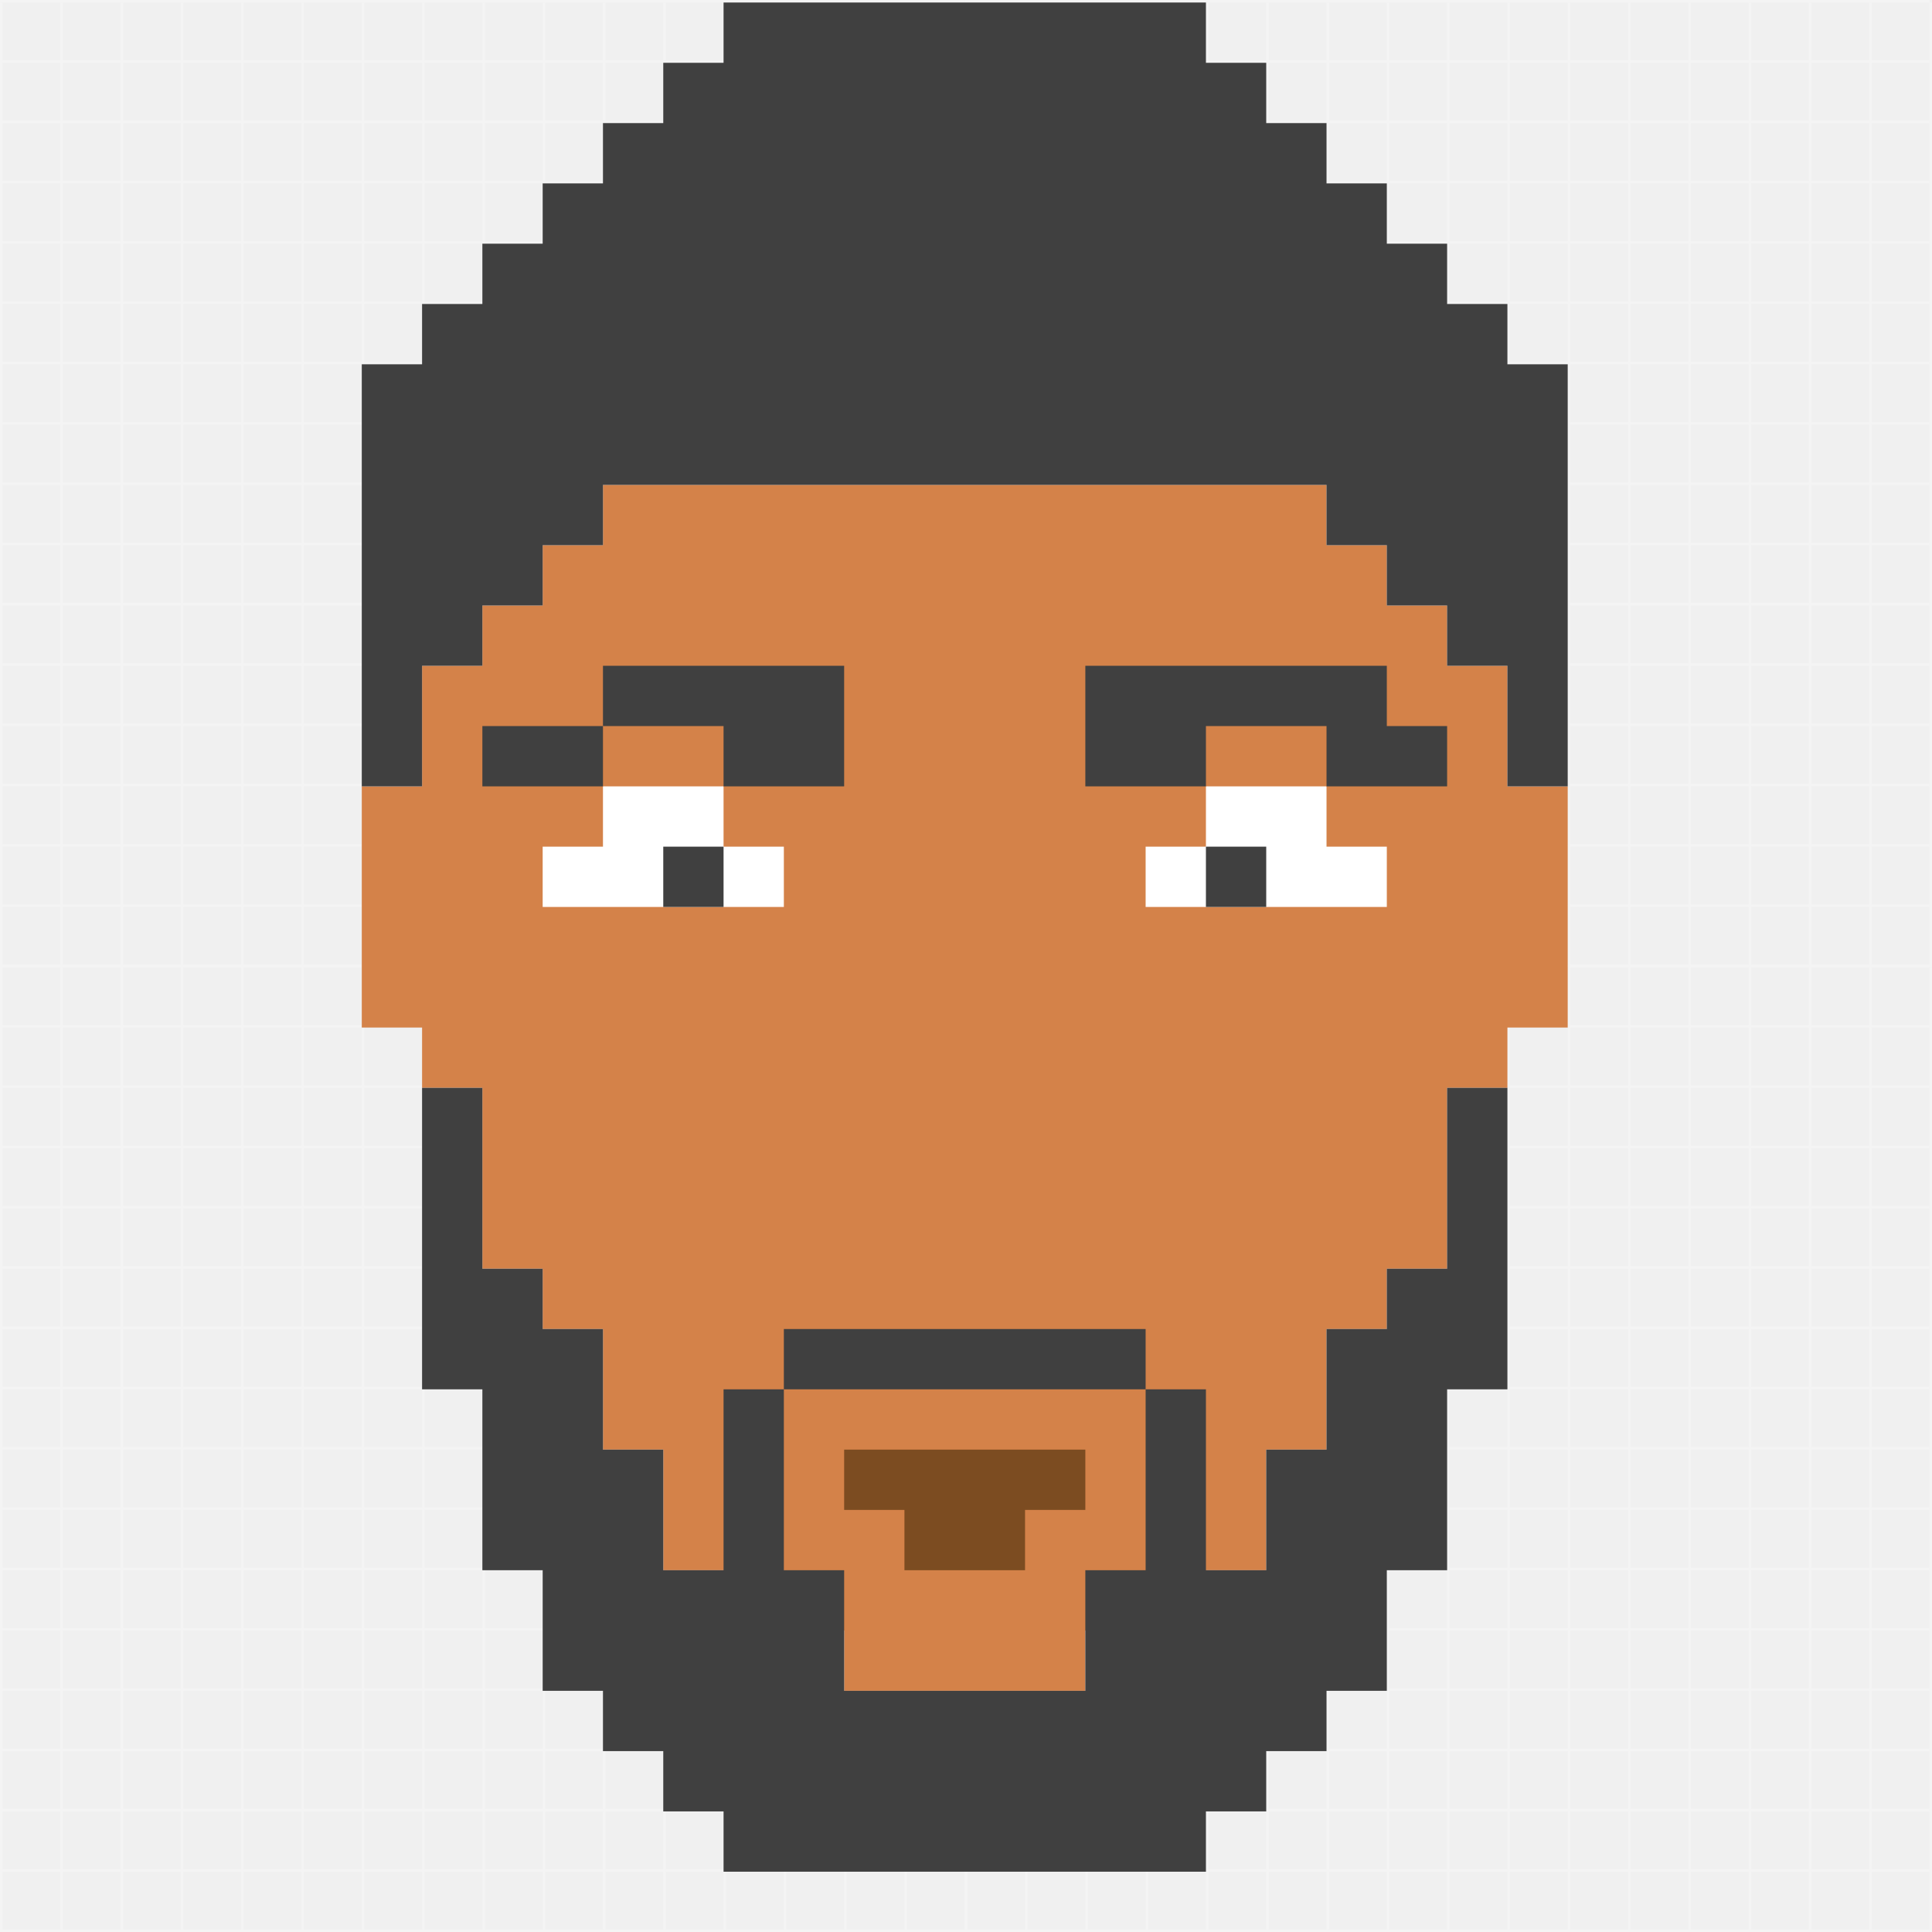
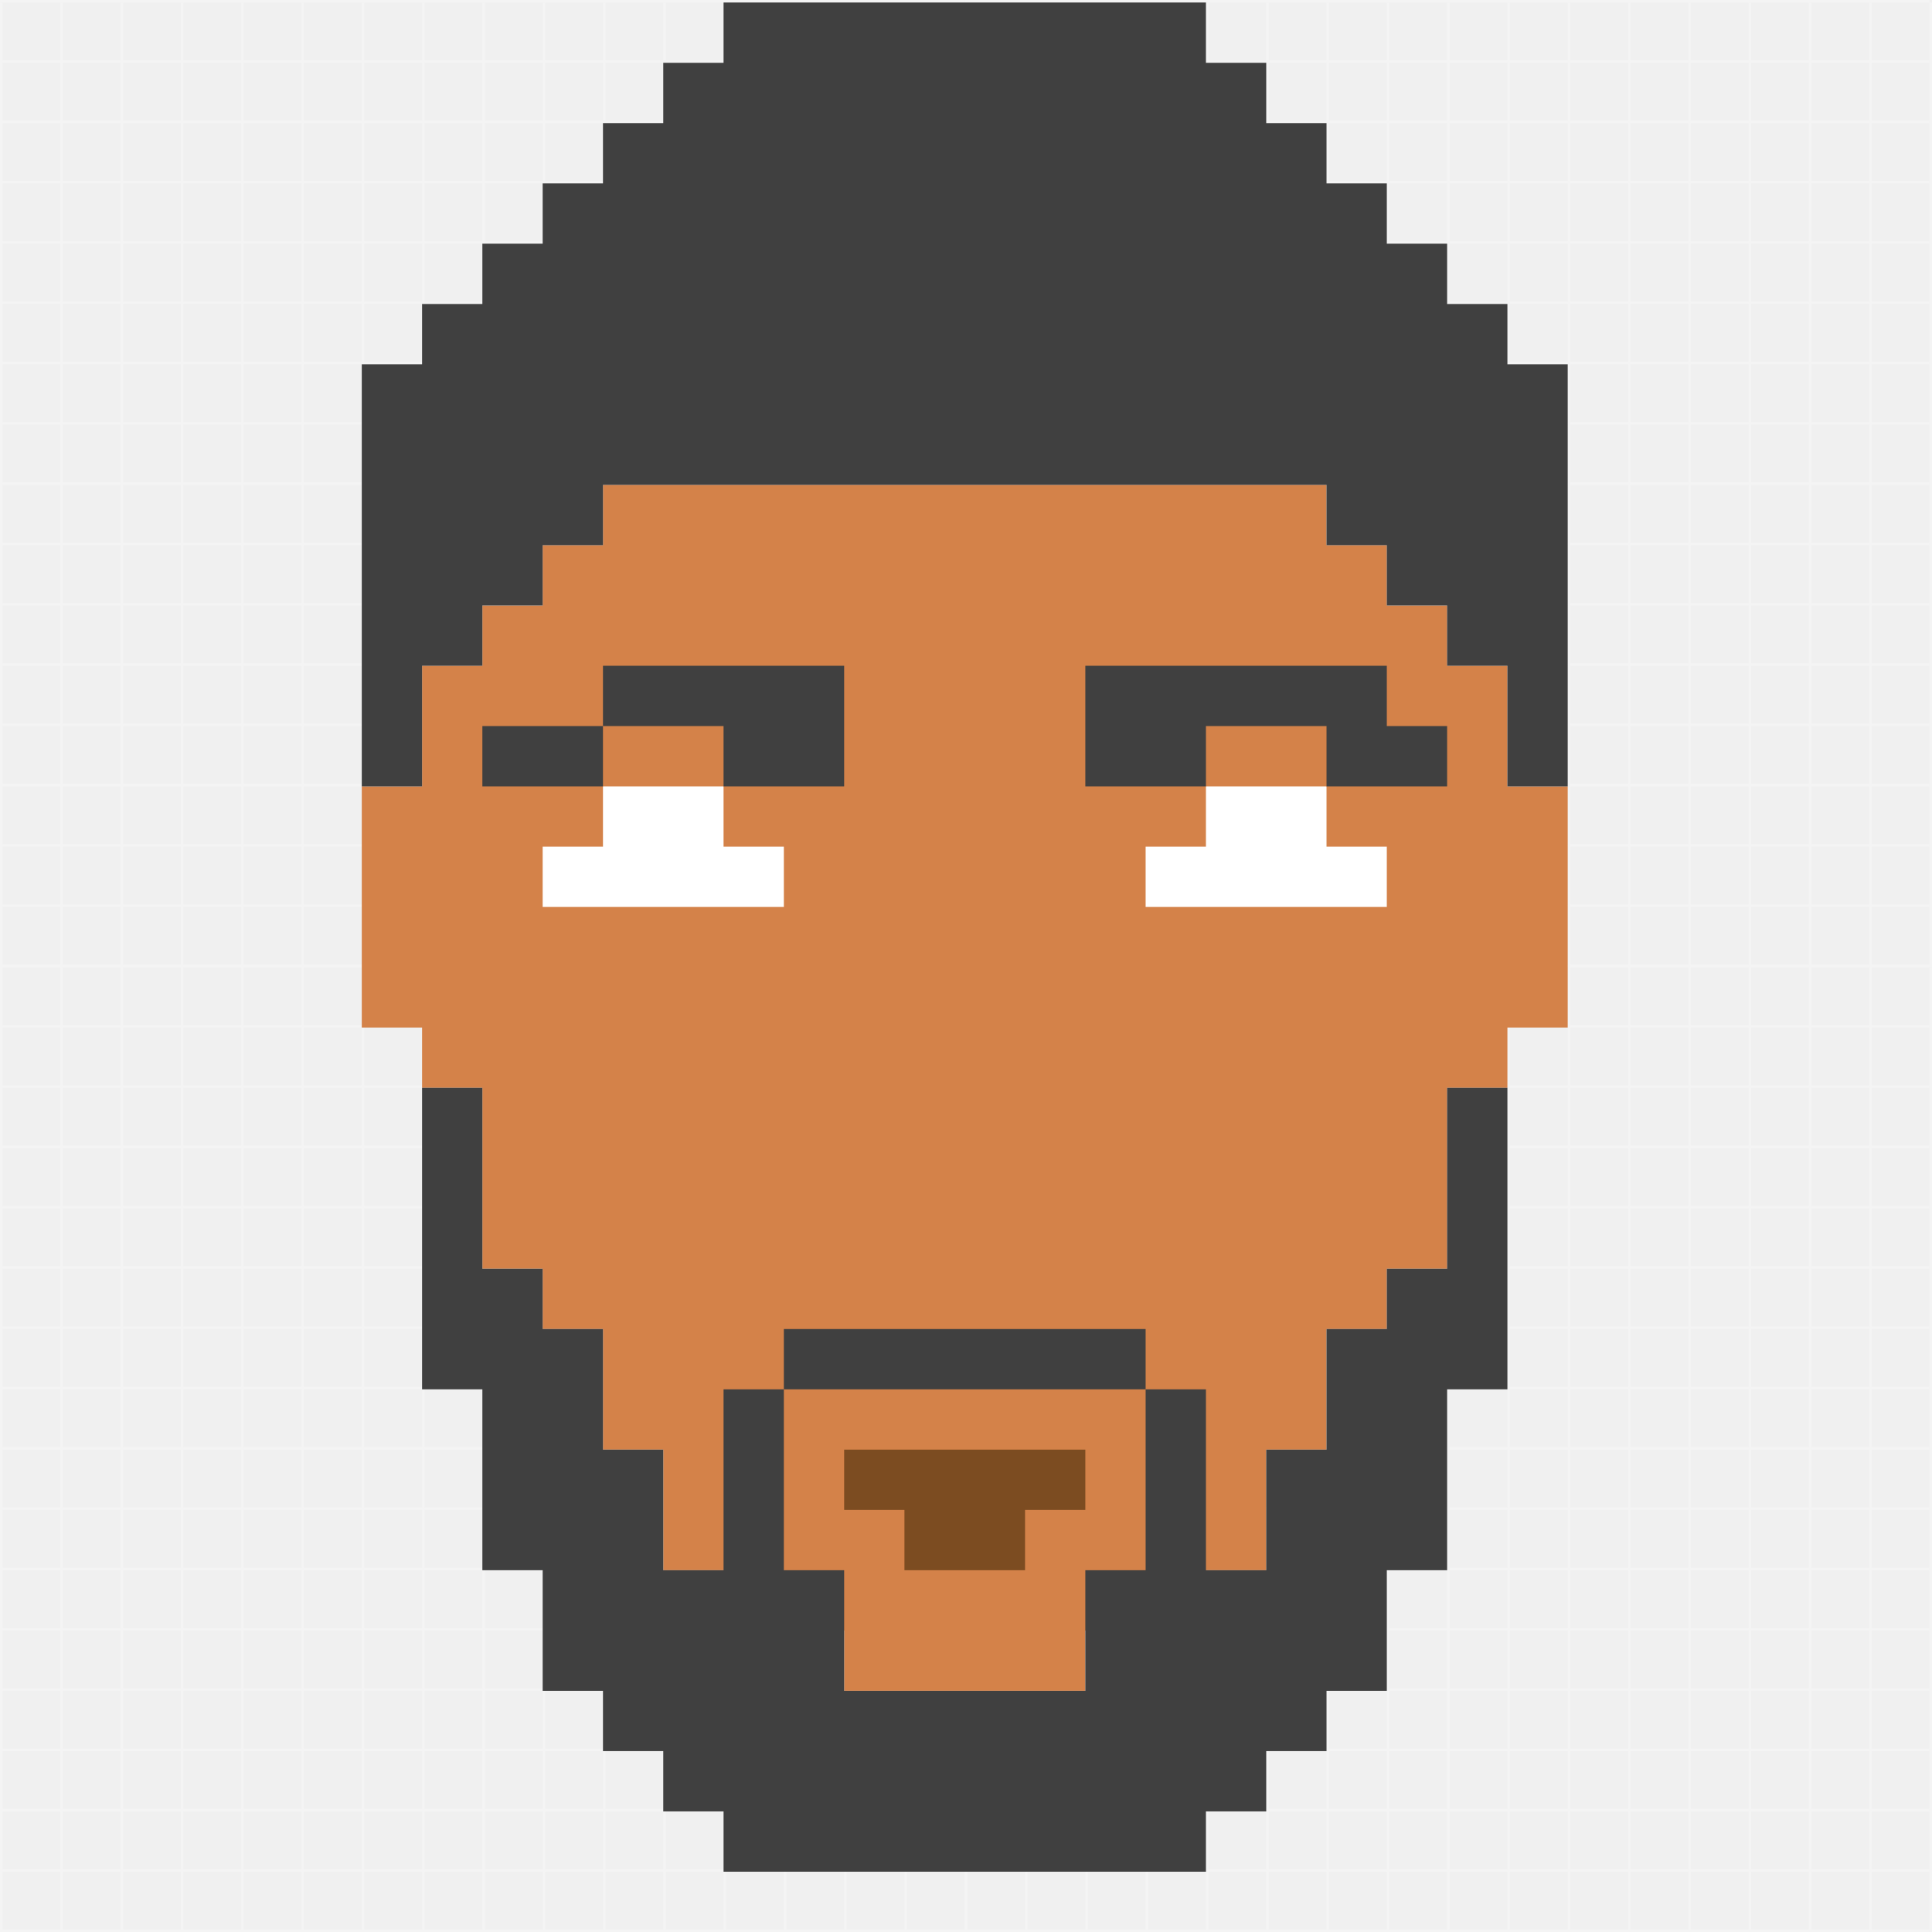
<svg xmlns="http://www.w3.org/2000/svg" width="769" height="769" viewBox="0 0 769 769" fill="none">
  <g opacity="0.25">
    <path d="M24.5 385L24.5 769" stroke="white" />
    <path d="M48.5 385L48.5 769" stroke="white" />
    <path d="M360.5 385V769" stroke="white" />
    <path d="M384.5 385V769" stroke="white" />
    <path d="M0.5 385L0.5 769" stroke="white" />
    <path d="M336.5 385V769" stroke="white" />
    <path d="M288.5 385V769" stroke="white" />
    <path d="M312.5 385V769" stroke="white" />
    <path d="M264.5 385V769" stroke="white" />
    <path d="M240.5 385L240.5 769" stroke="white" />
    <path d="M216.5 385L216.5 769" stroke="white" />
    <path d="M192.5 385L192.5 769" stroke="white" />
    <path d="M168.5 385L168.5 769" stroke="white" />
    <path d="M144.5 385L144.5 769" stroke="white" />
    <path d="M120.5 385L120.5 769" stroke="white" />
    <path d="M96.5 385L96.5 769" stroke="white" />
    <path d="M72.5 385L72.5 769" stroke="white" />
    <path d="M0 360.5H384" stroke="white" />
    <path d="M0 336.5H384" stroke="white" />
    <path d="M0 24.5H384" stroke="white" />
    <path d="M0 0.5H384" stroke="white" />
    <path d="M0 384.5H384" stroke="white" />
    <path d="M0 48.5H384" stroke="white" />
    <path d="M0 96.5H384" stroke="white" />
    <path d="M0 72.5H384" stroke="white" />
    <path d="M0 120.5H384" stroke="white" />
    <path d="M0 144.5H384" stroke="white" />
    <path d="M0 168.5H384" stroke="white" />
    <path d="M0 192.5H384" stroke="white" />
    <path d="M0 216.5H384" stroke="white" />
    <path d="M0 240.5H384" stroke="white" />
    <path d="M0 264.5H384" stroke="white" />
    <path d="M0 288.5H384" stroke="white" />
    <path d="M0 312.5H384" stroke="white" />
    <path d="M384 360.5H768" stroke="white" />
    <path d="M384 336.5H768" stroke="white" />
    <path d="M384 24.5H768" stroke="white" />
    <path d="M384 0.5H768" stroke="white" />
    <path d="M384 384.5H768" stroke="white" />
    <path d="M384 48.5H768" stroke="white" />
    <path d="M384 96.5H768" stroke="white" />
    <path d="M384 72.5H768" stroke="white" />
    <path d="M384 120.5H768" stroke="white" />
    <path d="M384 144.5H768" stroke="white" />
    <path d="M384 168.5H768" stroke="white" />
    <path d="M384 192.5H768" stroke="white" />
    <path d="M384 216.5H768" stroke="white" />
    <path d="M384 240.5H768" stroke="white" />
    <path d="M384 264.5H768" stroke="white" />
    <path d="M384 288.5H768" stroke="white" />
    <path d="M384 312.5H768" stroke="white" />
    <path d="M384 744.5H768" stroke="white" />
    <path d="M384 720.5H768" stroke="white" />
    <path d="M384 408.5H768" stroke="white" />
    <path d="M384 384.5H768" stroke="white" />
    <path d="M384 768.5H768" stroke="white" />
    <path d="M384 432.5H768" stroke="white" />
    <path d="M384 480.5H768" stroke="white" />
    <path d="M384 456.5H768" stroke="white" />
    <path d="M384 504.5H768" stroke="white" />
    <path d="M384 528.5H768" stroke="white" />
    <path d="M384 552.5H768" stroke="white" />
    <path d="M384 576.5H768" stroke="white" />
    <path d="M384 600.5H768" stroke="white" />
    <path d="M384 624.5H768" stroke="white" />
    <path d="M384 648.5H768" stroke="white" />
    <path d="M384 672.5H768" stroke="white" />
    <path d="M384 696.5H768" stroke="white" />
    <path d="M0 744.5H384" stroke="white" />
    <path d="M0 720.5H384" stroke="white" />
    <path d="M0 408.5H384" stroke="white" />
    <path d="M0 384.5H384" stroke="white" />
    <path d="M0 768.5H384" stroke="white" />
    <path d="M0 432.5H384" stroke="white" />
    <path d="M0 480.5H384" stroke="white" />
    <path d="M0 456.5H384" stroke="white" />
    <path d="M0 504.5H384" stroke="white" />
    <path d="M0 528.5H384" stroke="white" />
    <path d="M0 552.5H384" stroke="white" />
    <path d="M0 576.5H384" stroke="white" />
    <path d="M0 600.5H384" stroke="white" />
    <path d="M0 624.5H384" stroke="white" />
    <path d="M0 648.5H384" stroke="white" />
    <path d="M0 672.5H384" stroke="white" />
    <path d="M0 696.5H384" stroke="white" />
    <path d="M24.5 1L24.5 385" stroke="white" />
    <path d="M48.5 1L48.5 385" stroke="white" />
    <path d="M360.5 1V385" stroke="white" />
    <path d="M384.5 1V385" stroke="white" />
    <path d="M0.5 1L0.5 385" stroke="white" />
    <path d="M336.5 1V385" stroke="white" />
    <path d="M288.5 1V385" stroke="white" />
    <path d="M312.5 1V385" stroke="white" />
    <path d="M264.5 1V385" stroke="white" />
    <path d="M240.5 1L240.5 385" stroke="white" />
    <path d="M216.5 1L216.5 385" stroke="white" />
    <path d="M192.5 1L192.5 385" stroke="white" />
    <path d="M168.5 1L168.5 385" stroke="white" />
    <path d="M144.5 1L144.5 385" stroke="white" />
    <path d="M120.5 1L120.5 385" stroke="white" />
    <path d="M96.5 1L96.5 385" stroke="white" />
    <path d="M72.5 1L72.5 385" stroke="white" />
    <path d="M408.5 1V385" stroke="white" />
    <path d="M432.5 1V385" stroke="white" />
    <path d="M744.5 1V385" stroke="white" />
    <path d="M768.5 1V385" stroke="white" />
    <path d="M384.5 1V385" stroke="white" />
    <path d="M720.5 1V385" stroke="white" />
    <path d="M672.5 1V385" stroke="white" />
    <path d="M696.5 1V385" stroke="white" />
    <path d="M648.5 1V385" stroke="white" />
    <path d="M624.5 1V385" stroke="white" />
    <path d="M600.5 1V385" stroke="white" />
    <path d="M576.5 1V385" stroke="white" />
    <path d="M552.5 1V385" stroke="white" />
    <path d="M528.5 1V385" stroke="white" />
    <path d="M504.5 1V385" stroke="white" />
    <path d="M480.5 1V385" stroke="white" />
    <path d="M456.5 1V385" stroke="white" />
    <path d="M408.5 385V769" stroke="white" />
    <path d="M432.5 385V769" stroke="white" />
    <path d="M744.5 385V769" stroke="white" />
    <path d="M768.5 385V769" stroke="white" />
    <path d="M384.5 385V769" stroke="white" />
    <path d="M720.5 385V769" stroke="white" />
    <path d="M672.5 385V769" stroke="white" />
    <path d="M696.5 385V769" stroke="white" />
    <path d="M648.5 385V769" stroke="white" />
    <path d="M624.5 385V769" stroke="white" />
    <path d="M600.5 385V769" stroke="white" />
    <path d="M576.5 385V769" stroke="white" />
    <path d="M552.5 385V769" stroke="white" />
    <path d="M528.5 385V769" stroke="white" />
    <path d="M504.5 385V769" stroke="white" />
    <path d="M480.5 385V769" stroke="white" />
    <path d="M456.5 385V769" stroke="white" />
  </g>
  <path d="M528 217H552V241H576V265H600V313H624V409H600V433H576V505H552V529H528V577H504V625H480V649H432V673H336V649H312V625H264V577H240V529H216V505H192V433H168V409H144V313H168V265H192V241H216V217H240V193H528V217Z" fill="#D48249" />
  <path d="M432 601H408V625H360V601H336V577H432V601Z" fill="#7C4C21" />
  <path d="M288 337H312V361H216V337H240V313H288V337Z" fill="white" />
  <path d="M528 337H552V361H456V337H480V313H528V337Z" fill="white" />
  <path d="M240 313H192V289H240V313Z" fill="#404040" />
  <path d="M336 265V313H288V289H240V265H336Z" fill="#404040" />
  <path d="M552 265V289H576V313H528V289H480V313H432V265H552Z" fill="#404040" />
  <path d="M600 265H576V241H552V217H528V193H240V217H216V241H192V265H168V313H144V145H168V121H192V97H216V73H240V49H264V25H288V1H480V25H504V49H528V73H552V97H576V121H600V145H624V313H600V265Z" fill="#404040" />
  <path d="M192 505H216V529H240V577H264V625H288V553H312V625H336V673H432V625H456V553H480V625H504V577H528V529H552V505H576V433H600V553H576V625H552V673H528V697H504V721H480V745H288V721H264V697H240V673H216V625H192V553H168V433H192V505Z" fill="#404040" />
  <path d="M456 553H312V529H456V553Z" fill="#404040" />
-   <rect width="24" height="24" transform="matrix(-1 0 0 1 504 337)" fill="#404040" />
-   <rect x="264" y="337" width="24" height="24" fill="#404040" />
</svg>
